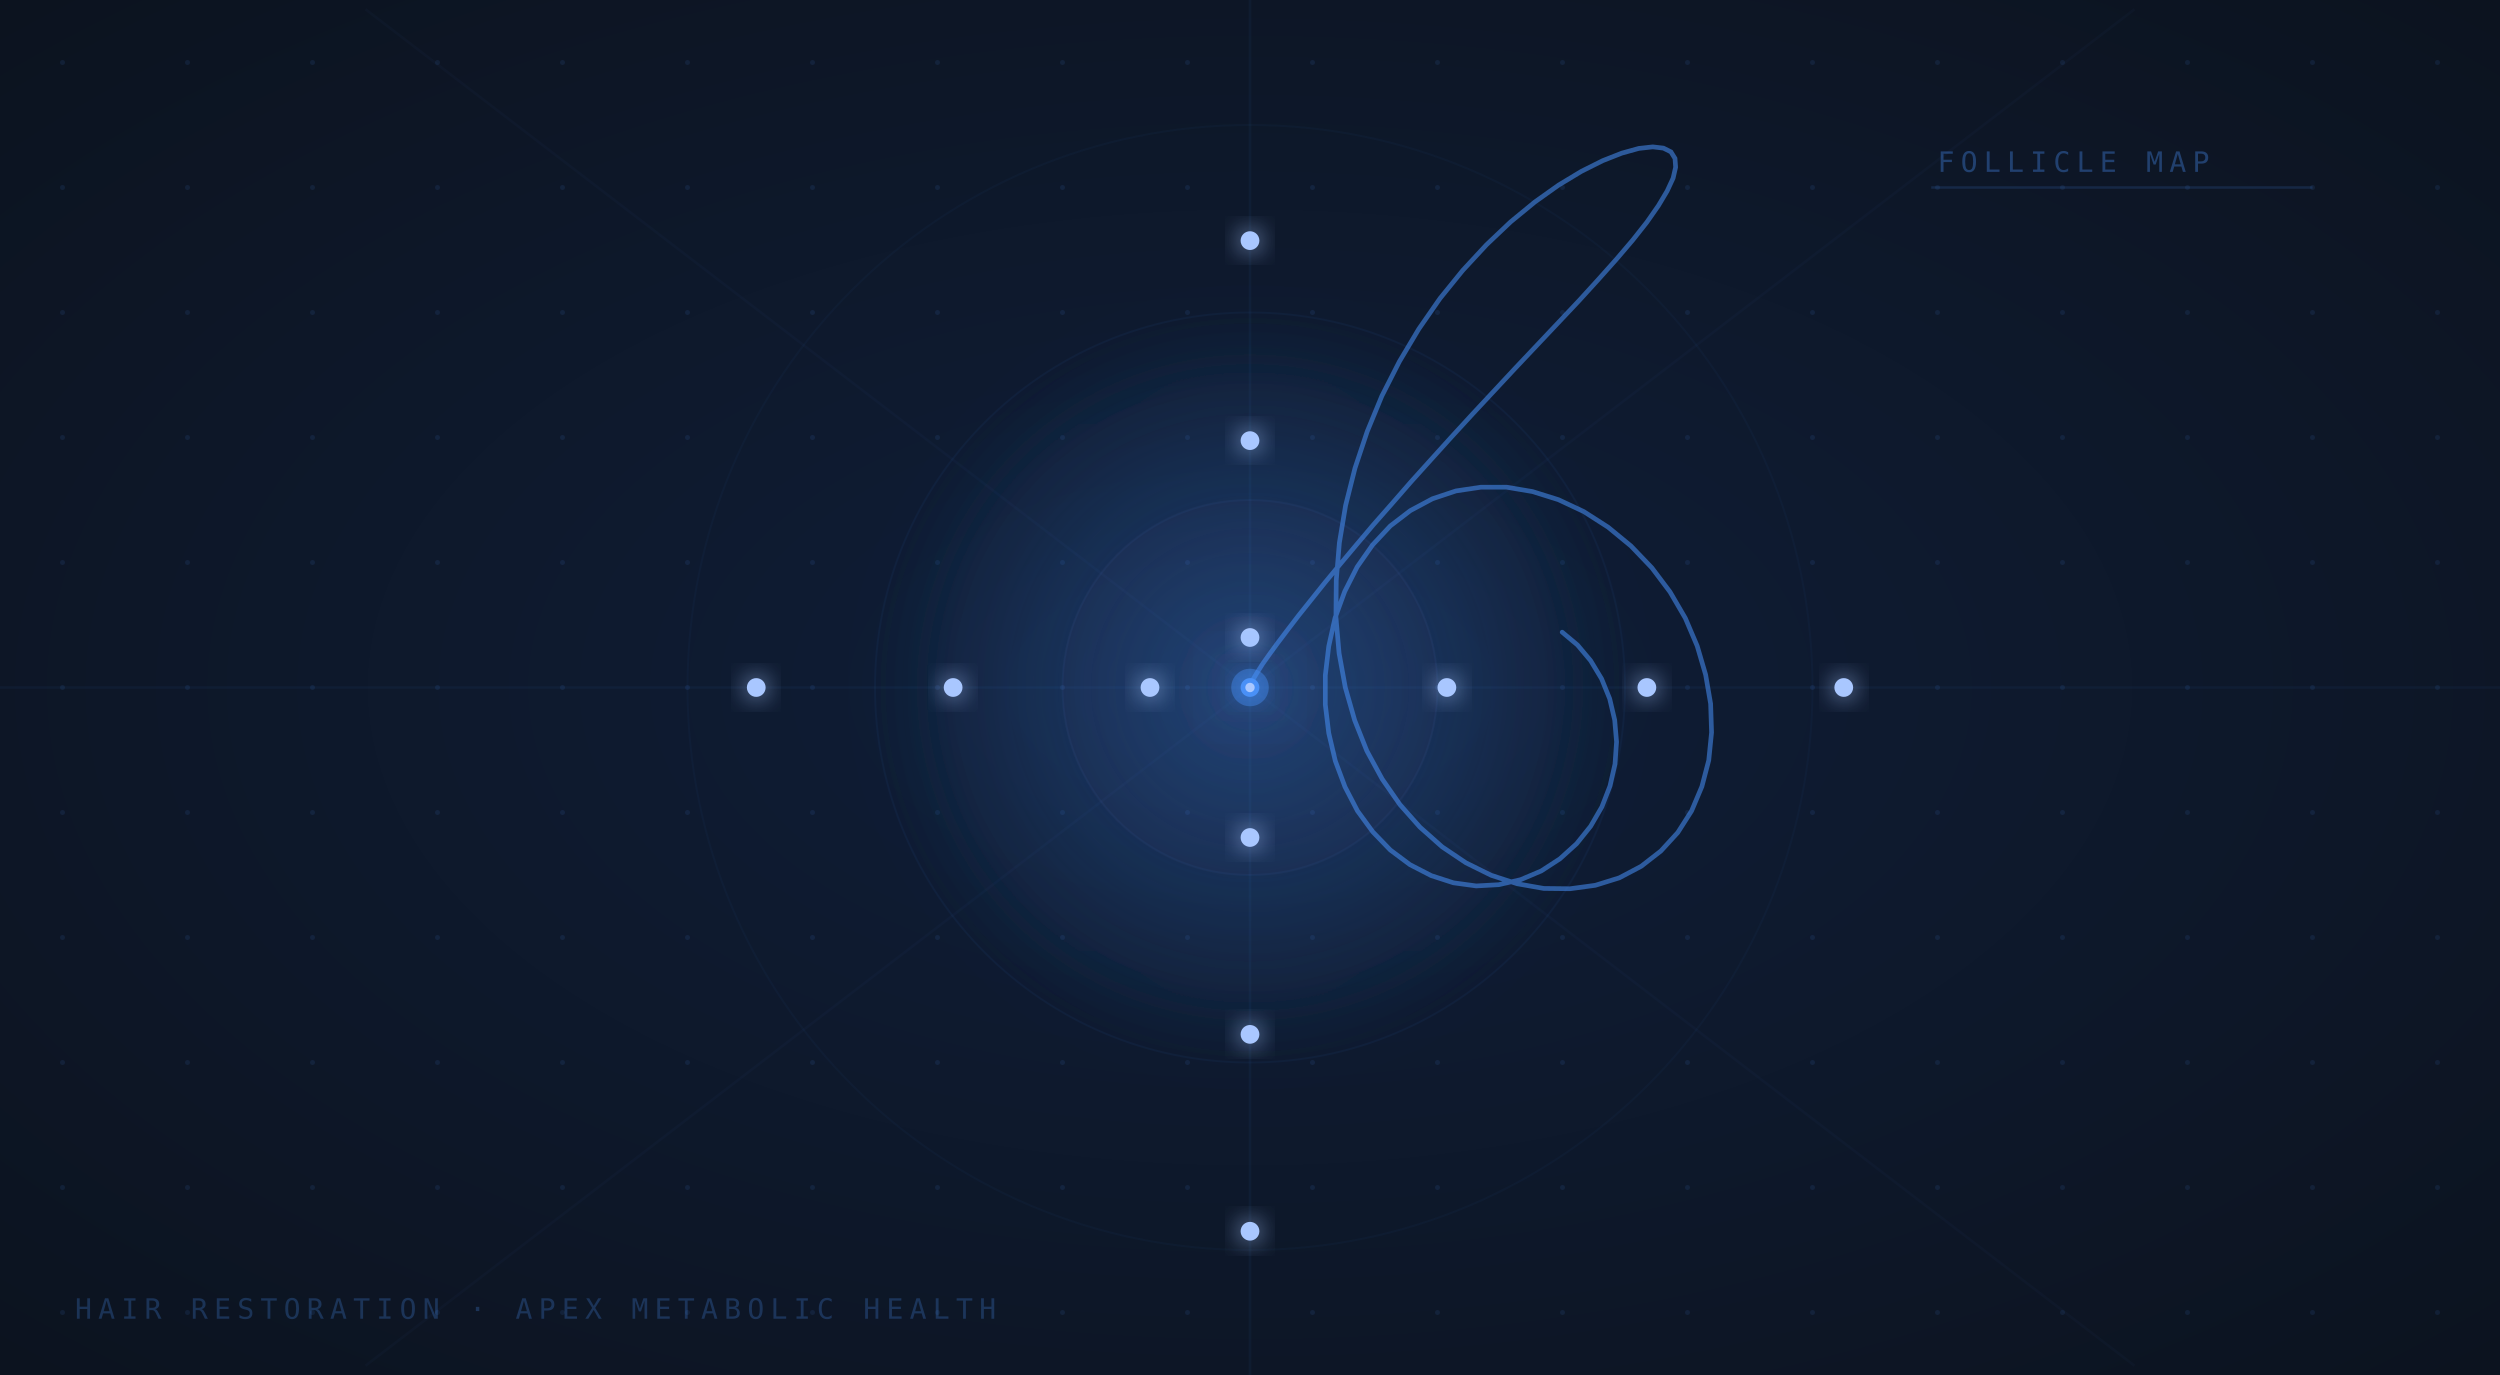
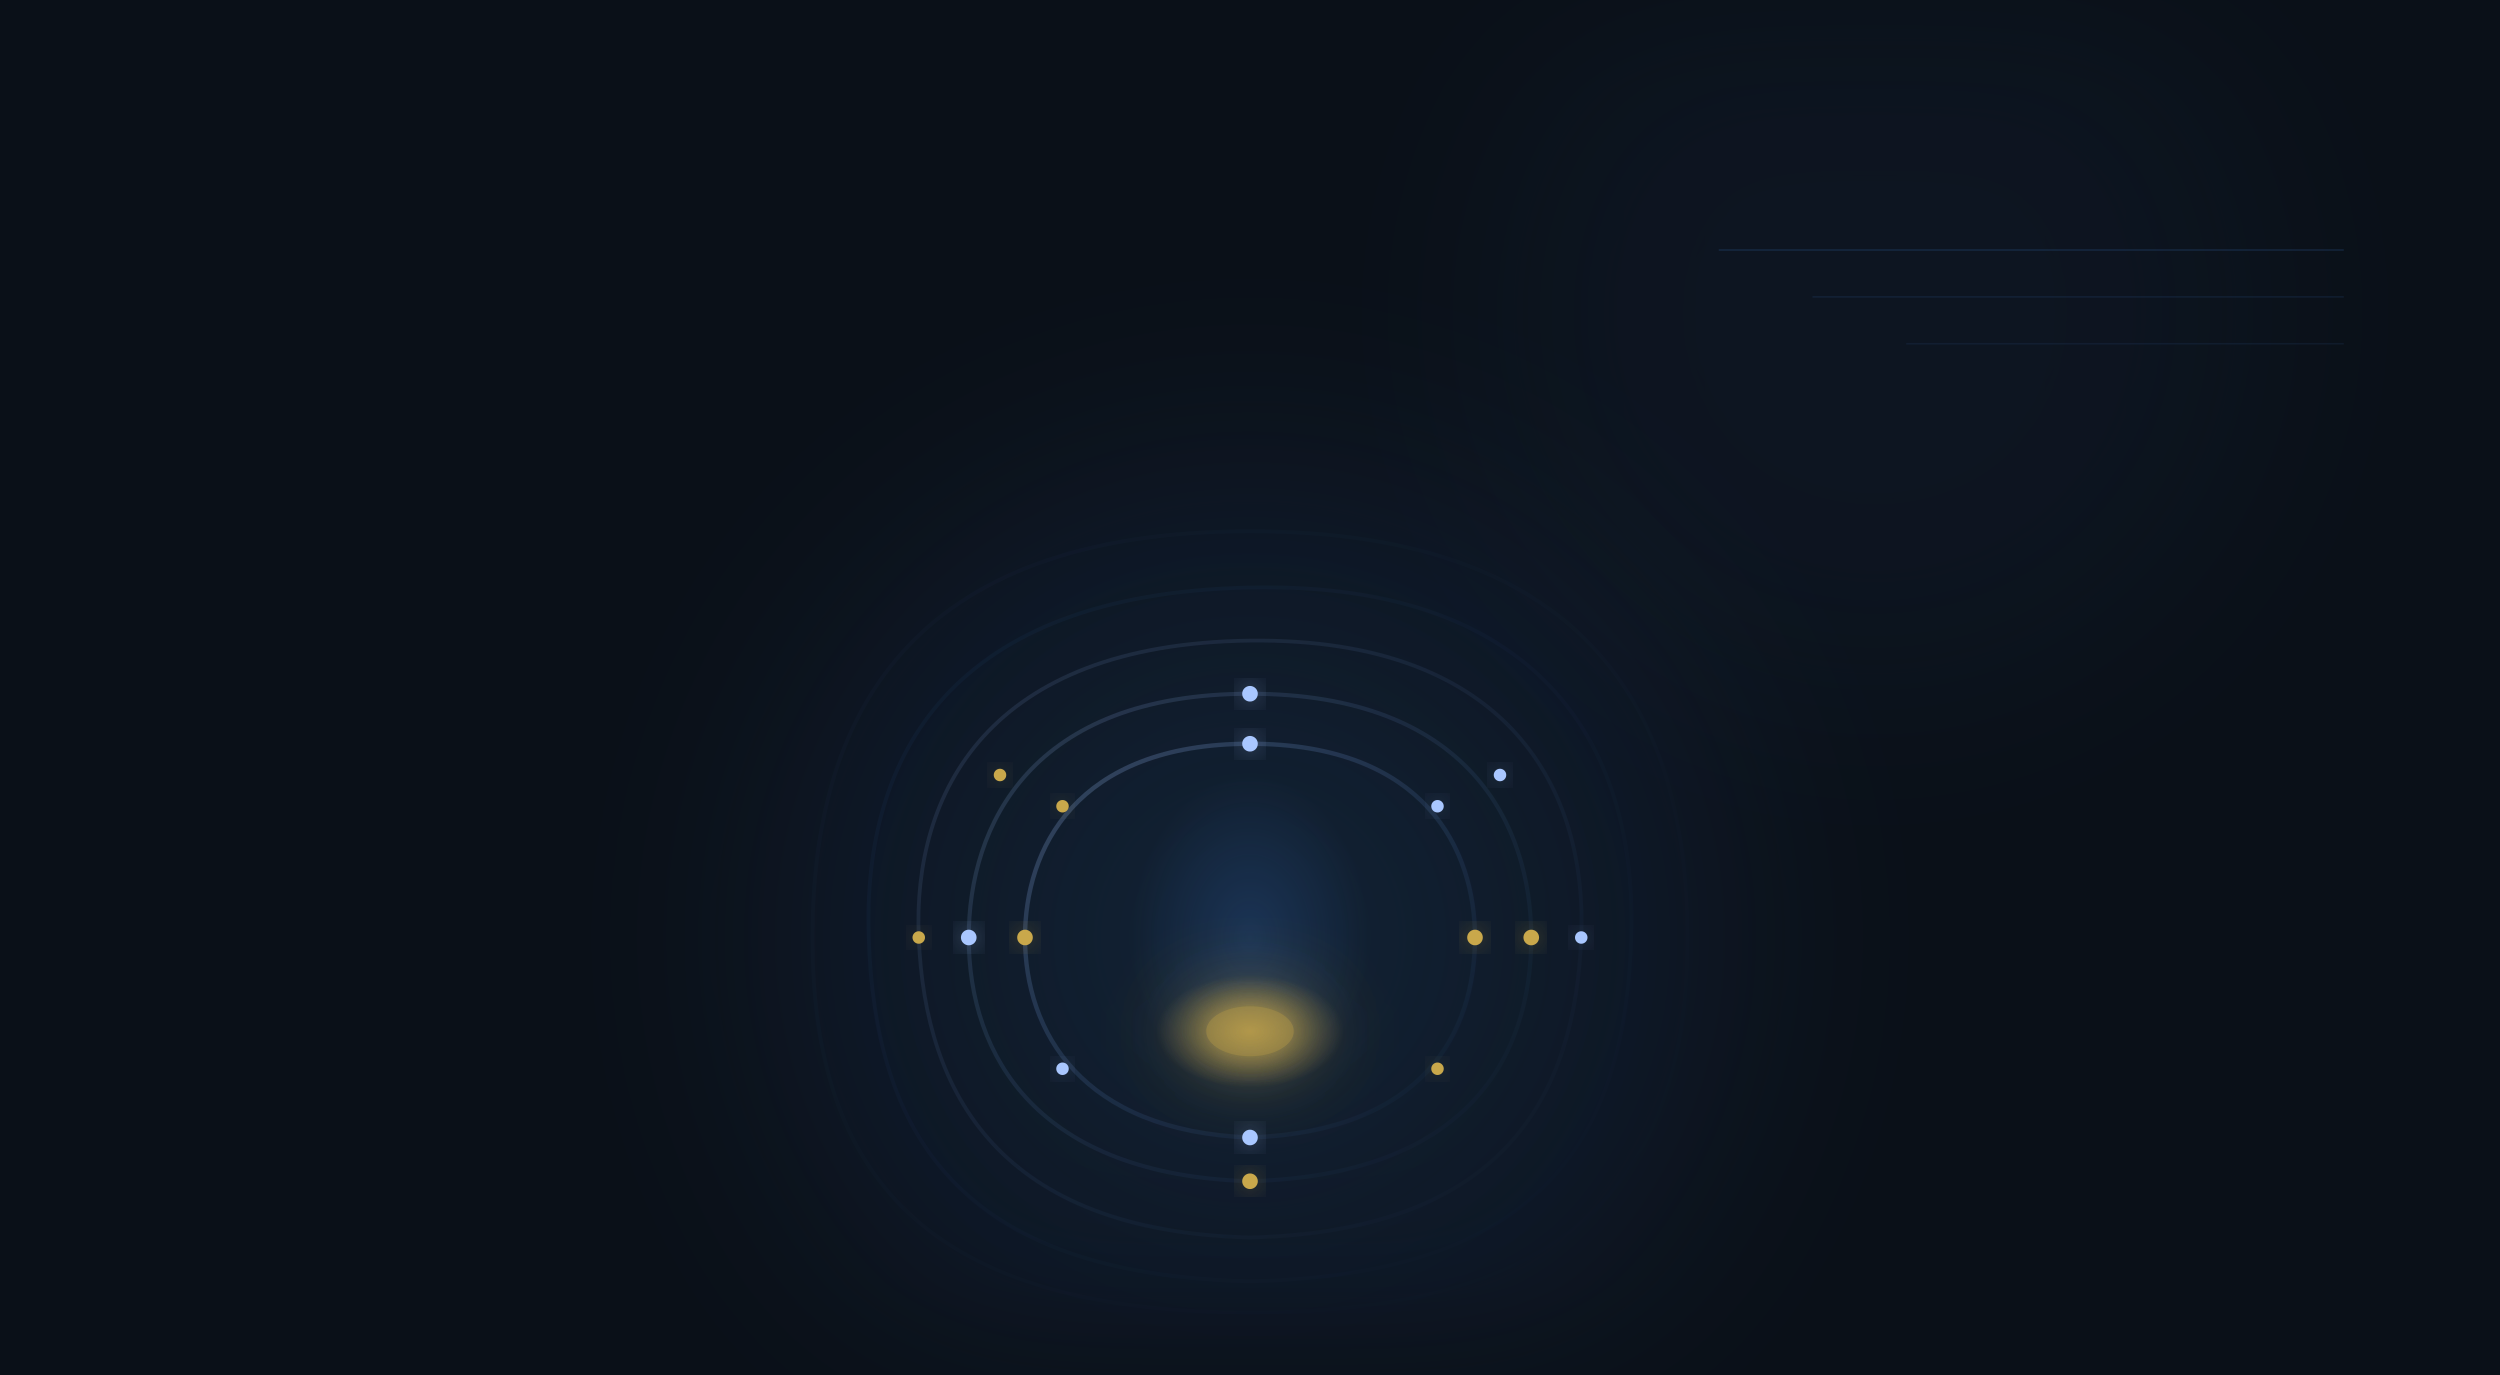
- <svg xmlns="http://www.w3.org/2000/svg" viewBox="0 0 800 440" width="800" height="440">
+ <svg xmlns="http://www.w3.org/2000/svg" viewBox="0 0 800 440">
  <defs>
-     <radialGradient id="bg" cx="50%" cy="50%" r="70%">
-       <stop offset="0%" stop-color="#0f1e38" />
-       <stop offset="100%" stop-color="#0c131f" />
-     </radialGradient>
-     <radialGradient id="spiralGlow" cx="50%" cy="50%" r="50%">
-       <stop offset="0%" stop-color="rgba(72,144,247,0.18)" />
-       <stop offset="100%" stop-color="rgba(72,144,247,0)" />
-     </radialGradient>
-     <pattern id="dots" x="0" y="0" width="40" height="40" patternUnits="userSpaceOnUse">
-       <circle cx="20" cy="20" r="0.8" fill="rgba(72,144,247,0.1)" />
-     </pattern>
-     <filter id="nodeGlow" x="-80%" y="-80%" width="260%" height="260%">
-       <feGaussianBlur stdDeviation="4" result="blur" />
+     <filter id="glow" x="-50%" y="-50%" width="200%" height="200%">
+       <feGaussianBlur stdDeviation="5" result="blur" />
      <feMerge>
        <feMergeNode in="blur" />
        <feMergeNode in="SourceGraphic" />
      </feMerge>
    </filter>
-     <filter id="centerGlow" x="-100%" y="-100%" width="300%" height="300%">
+     <filter id="softglow" x="-50%" y="-50%" width="200%" height="200%">
      <feGaussianBlur stdDeviation="12" result="blur" />
      <feMerge>
        <feMergeNode in="blur" />
        <feMergeNode in="SourceGraphic" />
      </feMerge>
    </filter>
+     <filter id="heavyblur" x="-50%" y="-50%" width="200%" height="200%">
+       <feGaussianBlur stdDeviation="30" />
+     </filter>
+     <linearGradient id="shaftGrad" x1="0%" y1="0%" x2="0%" y2="100%">
+       <stop offset="0%" stop-color="#a9c7ff" />
+       <stop offset="60%" stop-color="#4890f7" />
+       <stop offset="100%" stop-color="#4890f7" stop-opacity="0.4" />
+     </linearGradient>
+     <radialGradient id="papilla" cx="50%" cy="50%" r="50%">
+       <stop offset="0%" stop-color="#c9a84c" stop-opacity="0.7" />
+       <stop offset="100%" stop-color="#c9a84c" stop-opacity="0" />
+     </radialGradient>
+     <radialGradient id="innerFill" cx="50%" cy="50%" r="50%">
+       <stop offset="0%" stop-color="#4890f7" stop-opacity="0.18" />
+       <stop offset="100%" stop-color="#4890f7" stop-opacity="0" />
+     </radialGradient>
+     <linearGradient id="ovalGrad1" x1="0%" y1="0%" x2="100%" y2="100%">
+       <stop offset="0%" stop-color="#a9c7ff" stop-opacity="0.5" />
+       <stop offset="100%" stop-color="#4890f7" stop-opacity="0" />
+     </linearGradient>
+     <linearGradient id="ovalGrad2" x1="0%" y1="0%" x2="100%" y2="100%">
+       <stop offset="0%" stop-color="#4890f7" stop-opacity="0.35" />
+       <stop offset="100%" stop-color="#4890f7" stop-opacity="0" />
+     </linearGradient>
  </defs>
-   <rect width="800" height="440" fill="url(#bg)" />
-   <rect width="800" height="440" fill="url(#dots)" />
-   <line x1="400" y1="220" x2="400" y2="0" stroke="rgba(72,144,247,0.05)" stroke-width="0.8" />
-   <line x1="400" y1="220" x2="400" y2="440" stroke="rgba(72,144,247,0.05)" stroke-width="0.8" />
-   <line x1="400" y1="220" x2="800" y2="220" stroke="rgba(72,144,247,0.05)" stroke-width="0.8" />
-   <line x1="400" y1="220" x2="0" y2="220" stroke="rgba(72,144,247,0.05)" stroke-width="0.8" />
-   <line x1="400" y1="220" x2="683" y2="3" stroke="rgba(72,144,247,0.03)" stroke-width="0.8" />
-   <line x1="400" y1="220" x2="117" y2="437" stroke="rgba(72,144,247,0.03)" stroke-width="0.8" />
-   <line x1="400" y1="220" x2="683" y2="437" stroke="rgba(72,144,247,0.03)" stroke-width="0.8" />
-   <line x1="400" y1="220" x2="117" y2="3" stroke="rgba(72,144,247,0.03)" stroke-width="0.8" />
-   <circle cx="400" cy="220" r="60" stroke="rgba(72,144,247,0.06)" stroke-width="0.6" fill="none" />
-   <circle cx="400" cy="220" r="120" stroke="rgba(72,144,247,0.05)" stroke-width="0.6" fill="none" />
-   <circle cx="400" cy="220" r="180" stroke="rgba(72,144,247,0.04)" stroke-width="0.6" fill="none" />
-   <circle cx="400" cy="220" r="120" fill="url(#spiralGlow)" filter="url(#centerGlow)" />
-   <polyline fill="none" stroke="rgba(72,144,247,0.55)" stroke-width="1.5" stroke-linecap="round" points="       400.0,220.0       400.0,219.6       400.3,218.7       401.1,217.2       402.3,215.2       404.0,212.5       406.2,209.4       408.9,205.7       412.0,201.6       415.6,196.9       419.6,191.9       424.0,186.4       428.8,180.6       434.0,174.4       439.5,167.9       445.4,161.2       451.5,154.2       457.9,147.1       464.5,139.8       471.2,132.5       478.1,125.1       485.0,117.7       491.9,110.4       498.7,103.2       505.3,96.2       511.5,89.4       517.3,82.9       522.5,76.8       527.0,71.1       530.7,65.8       533.5,61.1       535.4,57.0       536.2,53.5       536.0,50.7       534.7,48.6       532.3,47.4       528.9,47.0       524.4,47.5       519.0,49.0       512.9,51.4       506.1,54.8       498.8,59.2       491.2,64.6       483.4,71.0       475.7,78.3       468.1,86.5       460.8,95.5       454.0,105.3       447.8,115.7       442.2,126.7       437.5,138.1       433.6,149.8       430.6,161.7       428.6,173.7       427.6,185.7       427.5,197.5       428.5,209.0       430.5,220.0       433.5,230.5       437.4,240.3       442.3,249.3       448.0,257.5       454.4,264.7       461.5,271.0       469.1,276.1       477.2,280.1       485.5,282.8       494.0,284.3       502.4,284.4       510.5,283.3       518.2,280.9       525.2,277.2       531.5,272.3       536.9,266.4       541.3,259.5       544.6,251.7       546.8,243.3       547.7,234.4       547.4,225.2       545.8,215.9       543.1,206.7       539.3,197.8       534.4,189.4       528.6,181.7       521.9,174.7       514.6,168.7       506.8,163.7       498.7,159.9       490.4,157.3       482.1,155.9       473.9,155.9       465.9,157.1       458.4,159.6       451.3,163.4       444.9,168.3       439.2,174.4       434.3,181.4       430.3,189.3       427.2,197.8       425.2,206.8       424.1,216.1       424.1,225.5       425.2,234.6       427.3,243.5       430.4,251.8       434.4,259.5       439.3,266.2       444.9,272.0       451.2,276.7       458.0,280.2       465.1,282.5       472.4,283.5       479.6,283.1       486.6,281.5       493.2,278.7       499.2,274.8       504.5,270.0       509.0,264.4       512.6,258.2       515.2,251.5       516.8,244.5       517.3,237.4       516.7,230.4       515.1,223.6       512.5,217.2       509.0,211.4       504.8,206.4       499.9,202.3     " />
-   <circle cx="400" cy="204" r="3" fill="#a9c7ff" filter="url(#nodeGlow)" />
-   <circle cx="368" cy="220" r="3" fill="#a9c7ff" filter="url(#nodeGlow)" />
-   <circle cx="400" cy="268" r="3" fill="#a9c7ff" filter="url(#nodeGlow)" />
-   <circle cx="463" cy="220" r="3" fill="#a9c7ff" filter="url(#nodeGlow)" />
-   <circle cx="400" cy="141" r="3" fill="#a9c7ff" filter="url(#nodeGlow)" />
-   <circle cx="305" cy="220" r="3" fill="#a9c7ff" filter="url(#nodeGlow)" />
-   <circle cx="400" cy="331" r="3" fill="#a9c7ff" filter="url(#nodeGlow)" />
-   <circle cx="527" cy="220" r="3" fill="#a9c7ff" filter="url(#nodeGlow)" />
-   <circle cx="400" cy="77" r="3" fill="#a9c7ff" filter="url(#nodeGlow)" />
-   <circle cx="242" cy="220" r="3" fill="#a9c7ff" filter="url(#nodeGlow)" />
-   <circle cx="400" cy="394" r="3" fill="#a9c7ff" filter="url(#nodeGlow)" />
-   <circle cx="590" cy="220" r="3" fill="#a9c7ff" filter="url(#nodeGlow)" />
-   <circle cx="400" cy="220" r="6" fill="rgba(72,144,247,0.4)" filter="url(#centerGlow)" />
-   <circle cx="400" cy="220" r="3" fill="#4890f7" filter="url(#nodeGlow)" />
-   <circle cx="400" cy="220" r="1.5" fill="#a9c7ff" />
-   <text x="620" y="55" font-family="monospace" font-size="9" fill="rgba(72,144,247,0.35)" letter-spacing="2">FOLLICLE MAP</text>
-   <line x1="618" y1="60" x2="740" y2="60" stroke="rgba(72,144,247,0.15)" stroke-width="0.8" />
-   <text x="24" y="422" font-family="monospace" font-size="9" fill="rgba(72,144,247,0.25)" letter-spacing="2">HAIR RESTORATION · APEX METABOLIC HEALTH</text>
+   <rect width="800" height="440" fill="#0a1018" />
+   <circle cx="400" cy="300" r="160" fill="#4890f7" opacity="0.07" filter="url(#heavyblur)" />
+   <circle cx="400" cy="300" r="80" fill="#4890f7" opacity="0.06" filter="url(#heavyblur)" />
+   <circle cx="600" cy="100" r="120" fill="#4890f7" opacity="0.04" filter="url(#heavyblur)" />
+   <ellipse cx="400" cy="300" rx="38" ry="52" fill="url(#innerFill)" />
+   <path d="M 400,170 C 510,170 540,230 540,300 C 540,370 510,420 400,420 C 290,420 260,370 260,300 C 260,230 290,170 400,170 Z" fill="none" stroke="url(#ovalGrad2)" stroke-width="1.2" opacity="0.08" />
+   <path d="M 400,188 C 496,186 524,242 522,300 C 520,362 496,408 400,410 C 306,408 280,362 278,300 C 276,242 304,190 400,188 Z" fill="none" stroke="url(#ovalGrad2)" stroke-width="1.2" opacity="0.15" />
+   <path d="M 400,205 C 484,204 508,254 506,300 C 504,350 482,394 400,396 C 320,394 296,350 294,300 C 292,254 316,206 400,205 Z" fill="none" stroke="url(#ovalGrad1)" stroke-width="1.2" opacity="0.25" />
+   <path d="M 400,222 C 470,222 490,264 490,300 C 490,338 470,376 400,378 C 332,376 310,338 310,300 C 310,264 330,222 400,222 Z" fill="none" stroke="url(#ovalGrad1)" stroke-width="1.3" opacity="0.35" />
+   <path d="M 400,238 C 456,238 472,272 472,300 C 472,330 456,362 400,364 C 346,362 328,330 328,300 C 328,272 344,238 400,238 Z" fill="none" stroke="url(#ovalGrad1)" stroke-width="1.4" opacity="0.5" />
+   <ellipse cx="400" cy="330" rx="30" ry="18" fill="url(#papilla)" filter="url(#softglow)" />
+   <ellipse cx="400" cy="330" rx="14" ry="8" fill="#c9a84c" opacity="0.4" filter="url(#glow)" />
+   <circle cx="400" cy="238" r="2.5" fill="#a9c7ff" filter="url(#glow)" />
+   <circle cx="472" cy="300" r="2.5" fill="#c9a84c" filter="url(#glow)" />
+   <circle cx="400" cy="364" r="2.5" fill="#a9c7ff" filter="url(#glow)" />
+   <circle cx="328" cy="300" r="2.5" fill="#c9a84c" filter="url(#glow)" />
+   <circle cx="460" cy="258" r="2" fill="#a9c7ff" filter="url(#glow)" />
+   <circle cx="460" cy="342" r="2" fill="#c9a84c" filter="url(#glow)" />
+   <circle cx="340" cy="258" r="2" fill="#c9a84c" filter="url(#glow)" />
+   <circle cx="340" cy="342" r="2" fill="#a9c7ff" filter="url(#glow)" />
+   <circle cx="400" cy="222" r="2.5" fill="#a9c7ff" filter="url(#glow)" />
+   <circle cx="490" cy="300" r="2.5" fill="#c9a84c" filter="url(#glow)" />
+   <circle cx="310" cy="300" r="2.5" fill="#a9c7ff" filter="url(#glow)" />
+   <circle cx="400" cy="378" r="2.5" fill="#c9a84c" filter="url(#glow)" />
+   <circle cx="506" cy="300" r="2" fill="#a9c7ff" filter="url(#glow)" />
+   <circle cx="294" cy="300" r="2" fill="#c9a84c" filter="url(#glow)" />
+   <circle cx="480" cy="248" r="2" fill="#a9c7ff" filter="url(#glow)" />
+   <circle cx="320" cy="248" r="2" fill="#c9a84c" filter="url(#glow)" />
+   <line x1="400" y1="238" x2="400" y2="38" stroke="url(#shaftGrad)" stroke-width="2" filter="url(#glow)" />
+   <line x1="400" y1="238" x2="400" y2="38" stroke="#4890f7" stroke-width="6" opacity="0.08" filter="url(#softglow)" />
+   <line x1="550" y1="80" x2="750" y2="80" stroke="#4890f7" stroke-width="0.5" opacity="0.15" />
+   <line x1="580" y1="95" x2="750" y2="95" stroke="#4890f7" stroke-width="0.5" opacity="0.1" />
+   <line x1="610" y1="110" x2="750" y2="110" stroke="#4890f7" stroke-width="0.5" opacity="0.08" />
</svg>
